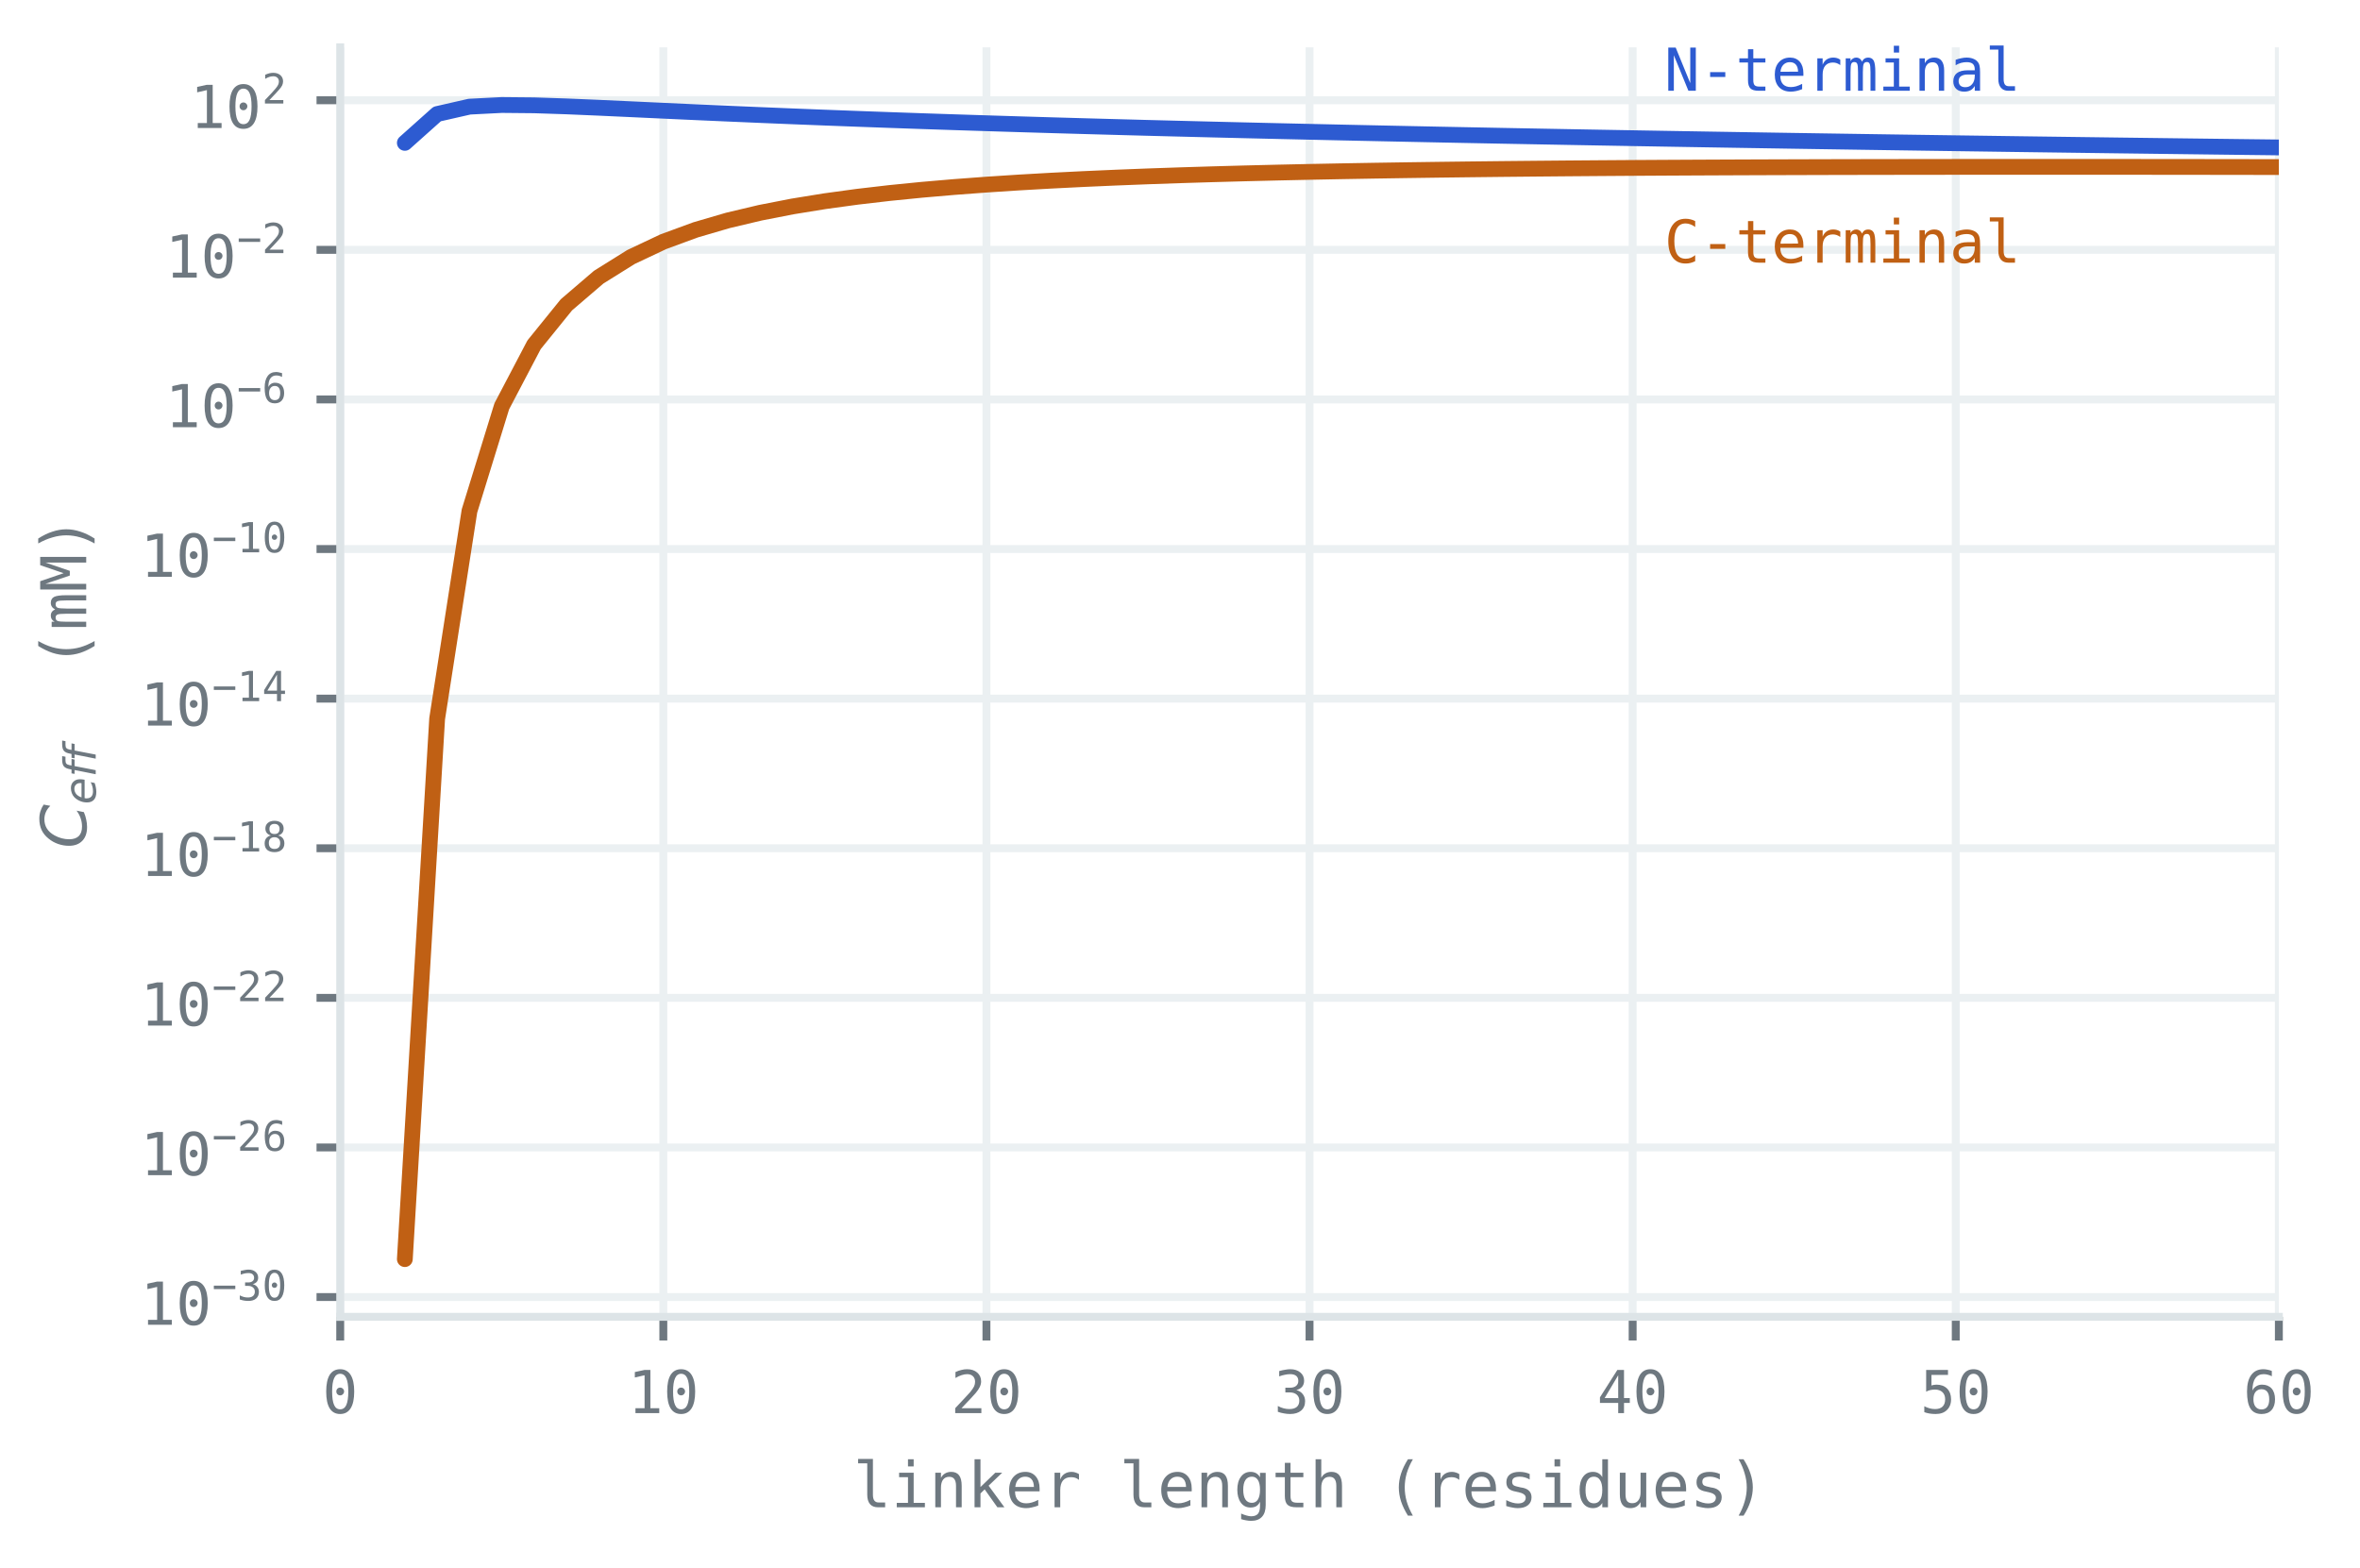
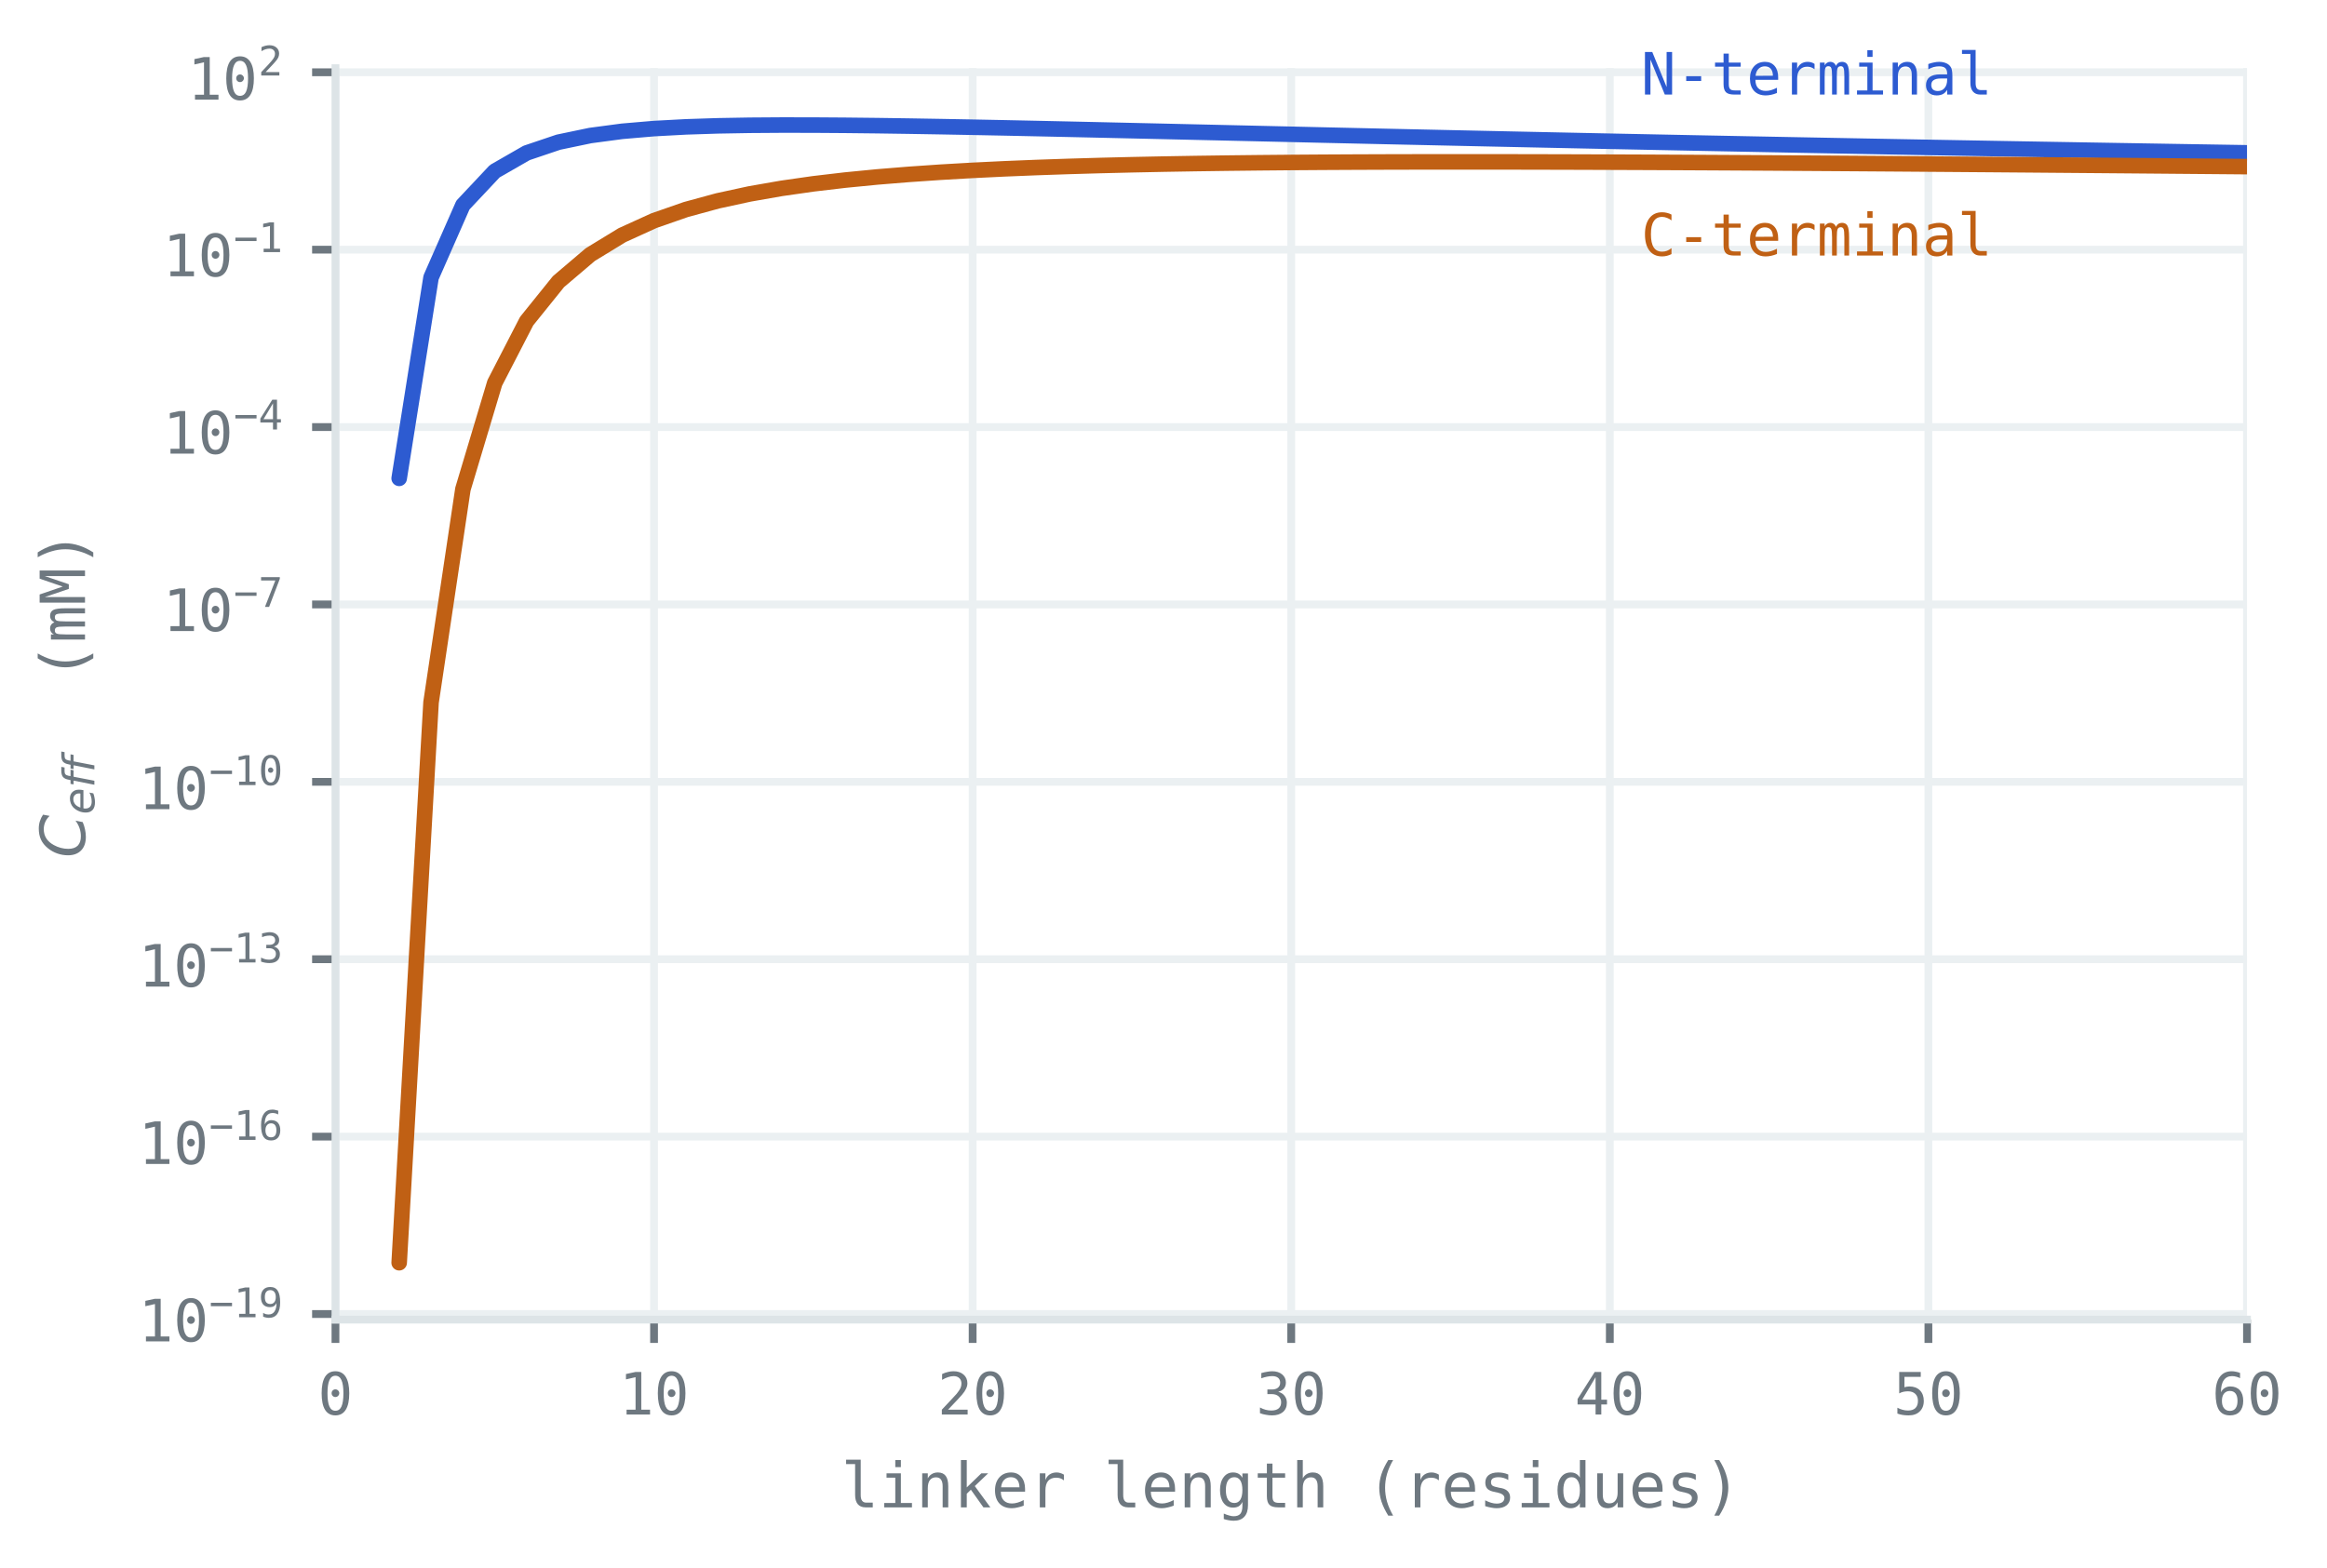
- <svg xmlns="http://www.w3.org/2000/svg" xmlns:xlink="http://www.w3.org/1999/xlink" width="298.882pt" height="198.57pt" viewBox="0 0 298.882 198.57" version="1.1">
+ <svg xmlns="http://www.w3.org/2000/svg" xmlns:xlink="http://www.w3.org/1999/xlink" width="298.882pt" height="201.337pt" viewBox="0 0 298.882 201.337" version="1.1">
  <defs>
    <style type="text/css">*{stroke-linejoin: round; stroke-linecap: butt}</style>
  </defs>
  <g id="figure_1">
    <g id="patch_1">
-       <path d="M 0 198.57  L 298.882 198.57  L 298.882 0  L 0 0  L 0 198.57  z " style="fill: none" />
+       <path d="M 0 201.337  L 298.882 201.337  L 298.882 0  L 0 0  L 0 201.337  z " style="fill: none" />
    </g>
    <g id="axes_1">
      <g id="patch_2">
-         <path d="M 43.087 166.767  L 288.607 166.767  L 288.607 5.991  L 43.087 5.991  L 43.087 166.767  z " style="fill: none" />
+         <path d="M 43.087 169.534  L 288.607 169.534  L 288.607 8.758  L 43.087 8.758  L 43.087 169.534  z " style="fill: none" />
      </g>
      <g id="matplotlib.axis_1">
        <g id="xtick_1">
          <g id="line2d_1">
-             <path d="M 43.087 166.767  L 43.087 5.991  " clip-path="url(#pa9500c441f)" style="fill: none; stroke: #ebf0f2; stroke-linecap: square" />
+             <path d="M 43.087 169.534  L 43.087 8.758  " clip-path="url(#p73db5dea9f)" style="fill: none; stroke: #ebf0f2; stroke-linecap: square" />
          </g>
          <g id="line2d_2">
            <defs>
-               <path id="m2572357fc3" d="M 0 0  L 0 3  " style="stroke: #6e7880" />
+               <path id="m69d09f3521" d="M 0 0  L 0 3  " style="stroke: #6e7880" />
            </defs>
            <g>
-               <use xlink:href="#m2572357fc3" x="43.087" y="166.767" style="fill: #6e7880; stroke: #6e7880" />
+               <use xlink:href="#m69d09f3521" x="43.087" y="169.534" style="fill: #6e7880; stroke: #6e7880" />
            </g>
          </g>
          <g id="text_1">
-             <text style="font-size: 7.5px; font-family: 'DejaVu Sans Mono', 'SF Mono', 'Menlo', 'Consolas', 'Bitstream Vera Sans Mono', 'Computer Modern Typewriter', 'Andale Mono', 'Nimbus Mono L', 'Courier New', 'Courier', 'Fixed', 'Terminal', monospace; text-anchor: middle; fill: #6e7880" x="43.087" y="178.965" transform="rotate(-0 43.08687 178.9651)">0</text>
+             <text style="font-size: 7.5px; font-family: 'DejaVu Sans Mono', 'SF Mono', 'Menlo', 'Consolas', 'Bitstream Vera Sans Mono', 'Computer Modern Typewriter', 'Andale Mono', 'Nimbus Mono L', 'Courier New', 'Courier', 'Fixed', 'Terminal', monospace; text-anchor: middle; fill: #6e7880" x="43.087" y="181.732" transform="rotate(-0 43.08687 181.7323)">0</text>
          </g>
        </g>
        <g id="xtick_2">
          <g id="line2d_3">
-             <path d="M 84.007 166.767  L 84.007 5.991  " clip-path="url(#pa9500c441f)" style="fill: none; stroke: #ebf0f2; stroke-linecap: square" />
+             <path d="M 84.007 169.534  L 84.007 8.758  " clip-path="url(#p73db5dea9f)" style="fill: none; stroke: #ebf0f2; stroke-linecap: square" />
          </g>
          <g id="line2d_4">
            <g>
-               <use xlink:href="#m2572357fc3" x="84.007" y="166.767" style="fill: #6e7880; stroke: #6e7880" />
+               <use xlink:href="#m69d09f3521" x="84.007" y="169.534" style="fill: #6e7880; stroke: #6e7880" />
            </g>
          </g>
          <g id="text_2">
-             <text style="font-size: 7.5px; font-family: 'DejaVu Sans Mono', 'SF Mono', 'Menlo', 'Consolas', 'Bitstream Vera Sans Mono', 'Computer Modern Typewriter', 'Andale Mono', 'Nimbus Mono L', 'Courier New', 'Courier', 'Fixed', 'Terminal', monospace; text-anchor: middle; fill: #6e7880" x="84.007" y="178.965" transform="rotate(-0 84.00687 178.9651)">10</text>
+             <text style="font-size: 7.5px; font-family: 'DejaVu Sans Mono', 'SF Mono', 'Menlo', 'Consolas', 'Bitstream Vera Sans Mono', 'Computer Modern Typewriter', 'Andale Mono', 'Nimbus Mono L', 'Courier New', 'Courier', 'Fixed', 'Terminal', monospace; text-anchor: middle; fill: #6e7880" x="84.007" y="181.732" transform="rotate(-0 84.00687 181.7323)">10</text>
          </g>
        </g>
        <g id="xtick_3">
          <g id="line2d_5">
-             <path d="M 124.927 166.767  L 124.927 5.991  " clip-path="url(#pa9500c441f)" style="fill: none; stroke: #ebf0f2; stroke-linecap: square" />
+             <path d="M 124.927 169.534  L 124.927 8.758  " clip-path="url(#p73db5dea9f)" style="fill: none; stroke: #ebf0f2; stroke-linecap: square" />
          </g>
          <g id="line2d_6">
            <g>
-               <use xlink:href="#m2572357fc3" x="124.927" y="166.767" style="fill: #6e7880; stroke: #6e7880" />
+               <use xlink:href="#m69d09f3521" x="124.927" y="169.534" style="fill: #6e7880; stroke: #6e7880" />
            </g>
          </g>
          <g id="text_3">
-             <text style="font-size: 7.5px; font-family: 'DejaVu Sans Mono', 'SF Mono', 'Menlo', 'Consolas', 'Bitstream Vera Sans Mono', 'Computer Modern Typewriter', 'Andale Mono', 'Nimbus Mono L', 'Courier New', 'Courier', 'Fixed', 'Terminal', monospace; text-anchor: middle; fill: #6e7880" x="124.927" y="178.965" transform="rotate(-0 124.9269 178.9651)">20</text>
+             <text style="font-size: 7.5px; font-family: 'DejaVu Sans Mono', 'SF Mono', 'Menlo', 'Consolas', 'Bitstream Vera Sans Mono', 'Computer Modern Typewriter', 'Andale Mono', 'Nimbus Mono L', 'Courier New', 'Courier', 'Fixed', 'Terminal', monospace; text-anchor: middle; fill: #6e7880" x="124.927" y="181.732" transform="rotate(-0 124.9269 181.7323)">20</text>
          </g>
        </g>
        <g id="xtick_4">
          <g id="line2d_7">
-             <path d="M 165.847 166.767  L 165.847 5.991  " clip-path="url(#pa9500c441f)" style="fill: none; stroke: #ebf0f2; stroke-linecap: square" />
+             <path d="M 165.847 169.534  L 165.847 8.758  " clip-path="url(#p73db5dea9f)" style="fill: none; stroke: #ebf0f2; stroke-linecap: square" />
          </g>
          <g id="line2d_8">
            <g>
-               <use xlink:href="#m2572357fc3" x="165.847" y="166.767" style="fill: #6e7880; stroke: #6e7880" />
+               <use xlink:href="#m69d09f3521" x="165.847" y="169.534" style="fill: #6e7880; stroke: #6e7880" />
            </g>
          </g>
          <g id="text_4">
-             <text style="font-size: 7.5px; font-family: 'DejaVu Sans Mono', 'SF Mono', 'Menlo', 'Consolas', 'Bitstream Vera Sans Mono', 'Computer Modern Typewriter', 'Andale Mono', 'Nimbus Mono L', 'Courier New', 'Courier', 'Fixed', 'Terminal', monospace; text-anchor: middle; fill: #6e7880" x="165.847" y="178.965" transform="rotate(-0 165.8469 178.9651)">30</text>
+             <text style="font-size: 7.5px; font-family: 'DejaVu Sans Mono', 'SF Mono', 'Menlo', 'Consolas', 'Bitstream Vera Sans Mono', 'Computer Modern Typewriter', 'Andale Mono', 'Nimbus Mono L', 'Courier New', 'Courier', 'Fixed', 'Terminal', monospace; text-anchor: middle; fill: #6e7880" x="165.847" y="181.732" transform="rotate(-0 165.8469 181.7323)">30</text>
          </g>
        </g>
        <g id="xtick_5">
          <g id="line2d_9">
-             <path d="M 206.767 166.767  L 206.767 5.991  " clip-path="url(#pa9500c441f)" style="fill: none; stroke: #ebf0f2; stroke-linecap: square" />
+             <path d="M 206.767 169.534  L 206.767 8.758  " clip-path="url(#p73db5dea9f)" style="fill: none; stroke: #ebf0f2; stroke-linecap: square" />
          </g>
          <g id="line2d_10">
            <g>
-               <use xlink:href="#m2572357fc3" x="206.767" y="166.767" style="fill: #6e7880; stroke: #6e7880" />
+               <use xlink:href="#m69d09f3521" x="206.767" y="169.534" style="fill: #6e7880; stroke: #6e7880" />
            </g>
          </g>
          <g id="text_5">
-             <text style="font-size: 7.5px; font-family: 'DejaVu Sans Mono', 'SF Mono', 'Menlo', 'Consolas', 'Bitstream Vera Sans Mono', 'Computer Modern Typewriter', 'Andale Mono', 'Nimbus Mono L', 'Courier New', 'Courier', 'Fixed', 'Terminal', monospace; text-anchor: middle; fill: #6e7880" x="206.767" y="178.965" transform="rotate(-0 206.7669 178.9651)">40</text>
+             <text style="font-size: 7.5px; font-family: 'DejaVu Sans Mono', 'SF Mono', 'Menlo', 'Consolas', 'Bitstream Vera Sans Mono', 'Computer Modern Typewriter', 'Andale Mono', 'Nimbus Mono L', 'Courier New', 'Courier', 'Fixed', 'Terminal', monospace; text-anchor: middle; fill: #6e7880" x="206.767" y="181.732" transform="rotate(-0 206.7669 181.7323)">40</text>
          </g>
        </g>
        <g id="xtick_6">
          <g id="line2d_11">
-             <path d="M 247.687 166.767  L 247.687 5.991  " clip-path="url(#pa9500c441f)" style="fill: none; stroke: #ebf0f2; stroke-linecap: square" />
+             <path d="M 247.687 169.534  L 247.687 8.758  " clip-path="url(#p73db5dea9f)" style="fill: none; stroke: #ebf0f2; stroke-linecap: square" />
          </g>
          <g id="line2d_12">
            <g>
-               <use xlink:href="#m2572357fc3" x="247.687" y="166.767" style="fill: #6e7880; stroke: #6e7880" />
+               <use xlink:href="#m69d09f3521" x="247.687" y="169.534" style="fill: #6e7880; stroke: #6e7880" />
            </g>
          </g>
          <g id="text_6">
-             <text style="font-size: 7.5px; font-family: 'DejaVu Sans Mono', 'SF Mono', 'Menlo', 'Consolas', 'Bitstream Vera Sans Mono', 'Computer Modern Typewriter', 'Andale Mono', 'Nimbus Mono L', 'Courier New', 'Courier', 'Fixed', 'Terminal', monospace; text-anchor: middle; fill: #6e7880" x="247.687" y="178.965" transform="rotate(-0 247.6869 178.9651)">50</text>
+             <text style="font-size: 7.5px; font-family: 'DejaVu Sans Mono', 'SF Mono', 'Menlo', 'Consolas', 'Bitstream Vera Sans Mono', 'Computer Modern Typewriter', 'Andale Mono', 'Nimbus Mono L', 'Courier New', 'Courier', 'Fixed', 'Terminal', monospace; text-anchor: middle; fill: #6e7880" x="247.687" y="181.732" transform="rotate(-0 247.6869 181.7323)">50</text>
          </g>
        </g>
        <g id="xtick_7">
          <g id="line2d_13">
-             <path d="M 288.607 166.767  L 288.607 5.991  " clip-path="url(#pa9500c441f)" style="fill: none; stroke: #ebf0f2; stroke-linecap: square" />
+             <path d="M 288.607 169.534  L 288.607 8.758  " clip-path="url(#p73db5dea9f)" style="fill: none; stroke: #ebf0f2; stroke-linecap: square" />
          </g>
          <g id="line2d_14">
            <g>
-               <use xlink:href="#m2572357fc3" x="288.607" y="166.767" style="fill: #6e7880; stroke: #6e7880" />
+               <use xlink:href="#m69d09f3521" x="288.607" y="169.534" style="fill: #6e7880; stroke: #6e7880" />
            </g>
          </g>
          <g id="text_7">
-             <text style="font-size: 7.5px; font-family: 'DejaVu Sans Mono', 'SF Mono', 'Menlo', 'Consolas', 'Bitstream Vera Sans Mono', 'Computer Modern Typewriter', 'Andale Mono', 'Nimbus Mono L', 'Courier New', 'Courier', 'Fixed', 'Terminal', monospace; text-anchor: middle; fill: #6e7880" x="288.607" y="178.965" transform="rotate(-0 288.6069 178.9651)">60</text>
+             <text style="font-size: 7.5px; font-family: 'DejaVu Sans Mono', 'SF Mono', 'Menlo', 'Consolas', 'Bitstream Vera Sans Mono', 'Computer Modern Typewriter', 'Andale Mono', 'Nimbus Mono L', 'Courier New', 'Courier', 'Fixed', 'Terminal', monospace; text-anchor: middle; fill: #6e7880" x="288.607" y="181.732" transform="rotate(-0 288.6069 181.7323)">60</text>
          </g>
        </g>
        <g id="text_8">
-           <text style="font-size: 8px; font-family: 'DejaVu Sans Mono', 'SF Mono', 'Menlo', 'Consolas', 'Bitstream Vera Sans Mono', 'Computer Modern Typewriter', 'Andale Mono', 'Nimbus Mono L', 'Courier New', 'Courier', 'Fixed', 'Terminal', monospace; text-anchor: middle; fill: #6e7880" x="165.847" y="190.888" transform="rotate(-0 165.8469 190.8881)">linker length  (residues)</text>
+           <text style="font-size: 8px; font-family: 'DejaVu Sans Mono', 'SF Mono', 'Menlo', 'Consolas', 'Bitstream Vera Sans Mono', 'Computer Modern Typewriter', 'Andale Mono', 'Nimbus Mono L', 'Courier New', 'Courier', 'Fixed', 'Terminal', monospace; text-anchor: middle; fill: #6e7880" x="165.847" y="193.655" transform="rotate(-0 165.8469 193.6553)">linker length  (residues)</text>
        </g>
      </g>
      <g id="matplotlib.axis_2">
        <g id="ytick_1">
          <g id="line2d_15">
-             <path d="M 43.087 164.262  L 288.607 164.262  " clip-path="url(#pa9500c441f)" style="fill: none; stroke: #ebf0f2; stroke-linecap: square" />
+             <path d="M 43.087 168.816  L 288.607 168.816  " clip-path="url(#p73db5dea9f)" style="fill: none; stroke: #ebf0f2; stroke-linecap: square" />
          </g>
          <g id="line2d_16">
            <defs>
-               <path id="m99bec2c1ed" d="M 0 0  L -3 0  " style="stroke: #6e7880" />
+               <path id="m66025a706a" d="M 0 0  L -3 0  " style="stroke: #6e7880" />
            </defs>
            <g>
-               <use xlink:href="#m99bec2c1ed" x="43.087" y="164.262" style="fill: #6e7880; stroke: #6e7880" />
+               <use xlink:href="#m66025a706a" x="43.087" y="168.816" style="fill: #6e7880; stroke: #6e7880" />
            </g>
          </g>
          <g id="text_9">
-             <g style="fill: #6e7880" transform="translate(17.76187 167.7866)">
+             <g style="fill: #6e7880" transform="translate(17.76187 172.341)">
              <text>
                <tspan x="0" y="-0.009" style="font-size: 7.5px; font-family: 'DejaVu Sans Mono'; fill: #6e7880">1</tspan>
                <tspan x="4.515" y="-0.009" style="font-size: 7.5px; font-family: 'DejaVu Sans Mono'; fill: #6e7880">0</tspan>
                <tspan x="9.103" y="-3.106" style="font-size: 5.25px; font-family: 'DejaVu Sans Mono'; fill: #6e7880">−</tspan>
-                 <tspan x="12.263" y="-3.106" style="font-size: 5.25px; font-family: 'DejaVu Sans Mono'; fill: #6e7880">3</tspan>
-                 <tspan x="15.424" y="-3.106" style="font-size: 5.25px; font-family: 'DejaVu Sans Mono'; fill: #6e7880">0</tspan>
+                 <tspan x="12.263" y="-3.106" style="font-size: 5.25px; font-family: 'DejaVu Sans Mono'; fill: #6e7880">1</tspan>
+                 <tspan x="15.424" y="-3.106" style="font-size: 5.25px; font-family: 'DejaVu Sans Mono'; fill: #6e7880">9</tspan>
              </text>
            </g>
          </g>
        </g>
        <g id="ytick_2">
          <g id="line2d_17">
-             <path d="M 43.087 145.316  L 288.607 145.316  " clip-path="url(#pa9500c441f)" style="fill: none; stroke: #ebf0f2; stroke-linecap: square" />
+             <path d="M 43.087 146.026  L 288.607 146.026  " clip-path="url(#p73db5dea9f)" style="fill: none; stroke: #ebf0f2; stroke-linecap: square" />
          </g>
          <g id="line2d_18">
            <g>
-               <use xlink:href="#m99bec2c1ed" x="43.087" y="145.316" style="fill: #6e7880; stroke: #6e7880" />
+               <use xlink:href="#m66025a706a" x="43.087" y="146.026" style="fill: #6e7880; stroke: #6e7880" />
            </g>
          </g>
          <g id="text_10">
-             <g style="fill: #6e7880" transform="translate(17.76187 148.8409)">
+             <g style="fill: #6e7880" transform="translate(17.76187 149.5509)">
              <text>
                <tspan x="0" y="-0.009" style="font-size: 7.5px; font-family: 'DejaVu Sans Mono'; fill: #6e7880">1</tspan>
                <tspan x="4.515" y="-0.009" style="font-size: 7.5px; font-family: 'DejaVu Sans Mono'; fill: #6e7880">0</tspan>
                <tspan x="9.103" y="-3.106" style="font-size: 5.25px; font-family: 'DejaVu Sans Mono'; fill: #6e7880">−</tspan>
-                 <tspan x="12.263" y="-3.106" style="font-size: 5.25px; font-family: 'DejaVu Sans Mono'; fill: #6e7880">2</tspan>
+                 <tspan x="12.263" y="-3.106" style="font-size: 5.25px; font-family: 'DejaVu Sans Mono'; fill: #6e7880">1</tspan>
                <tspan x="15.424" y="-3.106" style="font-size: 5.25px; font-family: 'DejaVu Sans Mono'; fill: #6e7880">6</tspan>
              </text>
            </g>
          </g>
        </g>
        <g id="ytick_3">
          <g id="line2d_19">
-             <path d="M 43.087 126.37  L 288.607 126.37  " clip-path="url(#pa9500c441f)" style="fill: none; stroke: #ebf0f2; stroke-linecap: square" />
+             <path d="M 43.087 123.236  L 288.607 123.236  " clip-path="url(#p73db5dea9f)" style="fill: none; stroke: #ebf0f2; stroke-linecap: square" />
          </g>
          <g id="line2d_20">
            <g>
-               <use xlink:href="#m99bec2c1ed" x="43.087" y="126.37" style="fill: #6e7880; stroke: #6e7880" />
+               <use xlink:href="#m66025a706a" x="43.087" y="123.236" style="fill: #6e7880; stroke: #6e7880" />
            </g>
          </g>
          <g id="text_11">
-             <g style="fill: #6e7880" transform="translate(17.76187 129.8952)">
+             <g style="fill: #6e7880" transform="translate(17.76187 126.7607)">
              <text>
                <tspan x="0" y="-0.009" style="font-size: 7.5px; font-family: 'DejaVu Sans Mono'; fill: #6e7880">1</tspan>
                <tspan x="4.515" y="-0.009" style="font-size: 7.5px; font-family: 'DejaVu Sans Mono'; fill: #6e7880">0</tspan>
                <tspan x="9.103" y="-3.106" style="font-size: 5.25px; font-family: 'DejaVu Sans Mono'; fill: #6e7880">−</tspan>
-                 <tspan x="12.263" y="-3.106" style="font-size: 5.25px; font-family: 'DejaVu Sans Mono'; fill: #6e7880">2</tspan>
-                 <tspan x="15.424" y="-3.106" style="font-size: 5.25px; font-family: 'DejaVu Sans Mono'; fill: #6e7880">2</tspan>
+                 <tspan x="12.263" y="-3.106" style="font-size: 5.25px; font-family: 'DejaVu Sans Mono'; fill: #6e7880">1</tspan>
+                 <tspan x="15.424" y="-3.106" style="font-size: 5.25px; font-family: 'DejaVu Sans Mono'; fill: #6e7880">3</tspan>
              </text>
            </g>
          </g>
        </g>
        <g id="ytick_4">
          <g id="line2d_21">
-             <path d="M 43.087 107.425  L 288.607 107.425  " clip-path="url(#pa9500c441f)" style="fill: none; stroke: #ebf0f2; stroke-linecap: square" />
+             <path d="M 43.087 100.446  L 288.607 100.446  " clip-path="url(#p73db5dea9f)" style="fill: none; stroke: #ebf0f2; stroke-linecap: square" />
          </g>
          <g id="line2d_22">
            <g>
-               <use xlink:href="#m99bec2c1ed" x="43.087" y="107.425" style="fill: #6e7880; stroke: #6e7880" />
+               <use xlink:href="#m66025a706a" x="43.087" y="100.446" style="fill: #6e7880; stroke: #6e7880" />
            </g>
          </g>
          <g id="text_12">
-             <g style="fill: #6e7880" transform="translate(17.76187 110.9495)">
+             <g style="fill: #6e7880" transform="translate(17.76187 103.9706)">
              <text>
                <tspan x="0" y="-0.009" style="font-size: 7.5px; font-family: 'DejaVu Sans Mono'; fill: #6e7880">1</tspan>
                <tspan x="4.515" y="-0.009" style="font-size: 7.5px; font-family: 'DejaVu Sans Mono'; fill: #6e7880">0</tspan>
                <tspan x="9.103" y="-3.106" style="font-size: 5.25px; font-family: 'DejaVu Sans Mono'; fill: #6e7880">−</tspan>
                <tspan x="12.263" y="-3.106" style="font-size: 5.25px; font-family: 'DejaVu Sans Mono'; fill: #6e7880">1</tspan>
-                 <tspan x="15.424" y="-3.106" style="font-size: 5.25px; font-family: 'DejaVu Sans Mono'; fill: #6e7880">8</tspan>
+                 <tspan x="15.424" y="-3.106" style="font-size: 5.25px; font-family: 'DejaVu Sans Mono'; fill: #6e7880">0</tspan>
              </text>
            </g>
          </g>
        </g>
        <g id="ytick_5">
          <g id="line2d_23">
-             <path d="M 43.087 88.479  L 288.607 88.479  " clip-path="url(#pa9500c441f)" style="fill: none; stroke: #ebf0f2; stroke-linecap: square" />
+             <path d="M 43.087 77.655  L 288.607 77.655  " clip-path="url(#p73db5dea9f)" style="fill: none; stroke: #ebf0f2; stroke-linecap: square" />
          </g>
          <g id="line2d_24">
            <g>
-               <use xlink:href="#m99bec2c1ed" x="43.087" y="88.479" style="fill: #6e7880; stroke: #6e7880" />
+               <use xlink:href="#m66025a706a" x="43.087" y="77.655" style="fill: #6e7880; stroke: #6e7880" />
            </g>
          </g>
          <g id="text_13">
-             <g style="fill: #6e7880" transform="translate(17.76187 91.96631)">
+             <g style="fill: #6e7880" transform="translate(20.91187 81.14294)">
+               <text>
+                 <tspan x="0" y="-0.074" style="font-size: 7.5px; font-family: 'DejaVu Sans Mono'; fill: #6e7880">1</tspan>
+                 <tspan x="4.515" y="-0.074" style="font-size: 7.5px; font-family: 'DejaVu Sans Mono'; fill: #6e7880">0</tspan>
+                 <tspan x="9.103" y="-3.172" style="font-size: 5.25px; font-family: 'DejaVu Sans Mono'; fill: #6e7880">−</tspan>
+                 <tspan x="12.263" y="-3.172" style="font-size: 5.25px; font-family: 'DejaVu Sans Mono'; fill: #6e7880">7</tspan>
+               </text>
+             </g>
+           </g>
+         </g>
+         <g id="ytick_6">
+           <g id="line2d_25">
+             <path d="M 43.087 54.865  L 288.607 54.865  " clip-path="url(#p73db5dea9f)" style="fill: none; stroke: #ebf0f2; stroke-linecap: square" />
+           </g>
+           <g id="line2d_26">
+             <g>
+               <use xlink:href="#m66025a706a" x="43.087" y="54.865" style="fill: #6e7880; stroke: #6e7880" />
+             </g>
+           </g>
+           <g id="text_14">
+             <g style="fill: #6e7880" transform="translate(20.91187 58.35279)">
+               <text>
+                 <tspan x="0" y="-0.074" style="font-size: 7.5px; font-family: 'DejaVu Sans Mono'; fill: #6e7880">1</tspan>
+                 <tspan x="4.515" y="-0.074" style="font-size: 7.5px; font-family: 'DejaVu Sans Mono'; fill: #6e7880">0</tspan>
+                 <tspan x="9.103" y="-3.172" style="font-size: 5.25px; font-family: 'DejaVu Sans Mono'; fill: #6e7880">−</tspan>
+                 <tspan x="12.263" y="-3.172" style="font-size: 5.25px; font-family: 'DejaVu Sans Mono'; fill: #6e7880">4</tspan>
+               </text>
+             </g>
+           </g>
+         </g>
+         <g id="ytick_7">
+           <g id="line2d_27">
+             <path d="M 43.087 32.075  L 288.607 32.075  " clip-path="url(#p73db5dea9f)" style="fill: none; stroke: #ebf0f2; stroke-linecap: square" />
+           </g>
+           <g id="line2d_28">
+             <g>
+               <use xlink:href="#m66025a706a" x="43.087" y="32.075" style="fill: #6e7880; stroke: #6e7880" />
+             </g>
+           </g>
+           <g id="text_15">
+             <g style="fill: #6e7880" transform="translate(20.91187 35.56265)">
              <text>
                <tspan x="0" y="-0.074" style="font-size: 7.5px; font-family: 'DejaVu Sans Mono'; fill: #6e7880">1</tspan>
                <tspan x="4.515" y="-0.074" style="font-size: 7.5px; font-family: 'DejaVu Sans Mono'; fill: #6e7880">0</tspan>
                <tspan x="9.103" y="-3.172" style="font-size: 5.25px; font-family: 'DejaVu Sans Mono'; fill: #6e7880">−</tspan>
                <tspan x="12.263" y="-3.172" style="font-size: 5.25px; font-family: 'DejaVu Sans Mono'; fill: #6e7880">1</tspan>
-                 <tspan x="15.424" y="-3.172" style="font-size: 5.25px; font-family: 'DejaVu Sans Mono'; fill: #6e7880">4</tspan>
-               </text>
-             </g>
-           </g>
-         </g>
-         <g id="ytick_6">
-           <g id="line2d_25">
-             <path d="M 43.087 69.533  L 288.607 69.533  " clip-path="url(#pa9500c441f)" style="fill: none; stroke: #ebf0f2; stroke-linecap: square" />
-           </g>
-           <g id="line2d_26">
-             <g>
-               <use xlink:href="#m99bec2c1ed" x="43.087" y="69.533" style="fill: #6e7880; stroke: #6e7880" />
-             </g>
-           </g>
-           <g id="text_14">
-             <g style="fill: #6e7880" transform="translate(17.76187 73.05811)">
-               <text>
-                 <tspan x="0" y="-0.009" style="font-size: 7.5px; font-family: 'DejaVu Sans Mono'; fill: #6e7880">1</tspan>
-                 <tspan x="4.515" y="-0.009" style="font-size: 7.5px; font-family: 'DejaVu Sans Mono'; fill: #6e7880">0</tspan>
-                 <tspan x="9.103" y="-3.106" style="font-size: 5.25px; font-family: 'DejaVu Sans Mono'; fill: #6e7880">−</tspan>
-                 <tspan x="12.263" y="-3.106" style="font-size: 5.25px; font-family: 'DejaVu Sans Mono'; fill: #6e7880">1</tspan>
-                 <tspan x="15.424" y="-3.106" style="font-size: 5.25px; font-family: 'DejaVu Sans Mono'; fill: #6e7880">0</tspan>
-               </text>
-             </g>
-           </g>
-         </g>
-         <g id="ytick_7">
-           <g id="line2d_27">
-             <path d="M 43.087 50.587  L 288.607 50.587  " clip-path="url(#pa9500c441f)" style="fill: none; stroke: #ebf0f2; stroke-linecap: square" />
-           </g>
-           <g id="line2d_28">
-             <g>
-               <use xlink:href="#m99bec2c1ed" x="43.087" y="50.587" style="fill: #6e7880; stroke: #6e7880" />
-             </g>
-           </g>
-           <g id="text_15">
-             <g style="fill: #6e7880" transform="translate(20.91187 54.1124)">
-               <text>
-                 <tspan x="0" y="-0.009" style="font-size: 7.5px; font-family: 'DejaVu Sans Mono'; fill: #6e7880">1</tspan>
-                 <tspan x="4.515" y="-0.009" style="font-size: 7.5px; font-family: 'DejaVu Sans Mono'; fill: #6e7880">0</tspan>
-                 <tspan x="9.103" y="-3.106" style="font-size: 5.25px; font-family: 'DejaVu Sans Mono'; fill: #6e7880">−</tspan>
-                 <tspan x="12.263" y="-3.106" style="font-size: 5.25px; font-family: 'DejaVu Sans Mono'; fill: #6e7880">6</tspan>
              </text>
            </g>
          </g>
        </g>
        <g id="ytick_8">
          <g id="line2d_29">
-             <path d="M 43.087 31.642  L 288.607 31.642  " clip-path="url(#pa9500c441f)" style="fill: none; stroke: #ebf0f2; stroke-linecap: square" />
+             <path d="M 43.087 9.285  L 288.607 9.285  " clip-path="url(#p73db5dea9f)" style="fill: none; stroke: #ebf0f2; stroke-linecap: square" />
          </g>
          <g id="line2d_30">
            <g>
-               <use xlink:href="#m99bec2c1ed" x="43.087" y="31.642" style="fill: #6e7880; stroke: #6e7880" />
+               <use xlink:href="#m66025a706a" x="43.087" y="9.285" style="fill: #6e7880; stroke: #6e7880" />
            </g>
          </g>
          <g id="text_16">
-             <g style="fill: #6e7880" transform="translate(20.91187 35.1667)">
-               <text>
-                 <tspan x="0" y="-0.009" style="font-size: 7.5px; font-family: 'DejaVu Sans Mono'; fill: #6e7880">1</tspan>
-                 <tspan x="4.515" y="-0.009" style="font-size: 7.5px; font-family: 'DejaVu Sans Mono'; fill: #6e7880">0</tspan>
-                 <tspan x="9.103" y="-3.106" style="font-size: 5.25px; font-family: 'DejaVu Sans Mono'; fill: #6e7880">−</tspan>
-                 <tspan x="12.263" y="-3.106" style="font-size: 5.25px; font-family: 'DejaVu Sans Mono'; fill: #6e7880">2</tspan>
-               </text>
-             </g>
-           </g>
-         </g>
-         <g id="ytick_9">
-           <g id="line2d_31">
-             <path d="M 43.087 12.696  L 288.607 12.696  " clip-path="url(#pa9500c441f)" style="fill: none; stroke: #ebf0f2; stroke-linecap: square" />
-           </g>
-           <g id="line2d_32">
-             <g>
-               <use xlink:href="#m99bec2c1ed" x="43.087" y="12.696" style="fill: #6e7880; stroke: #6e7880" />
-             </g>
-           </g>
-           <g id="text_17">
-             <g style="fill: #6e7880" transform="translate(24.06188 16.22099)">
+             <g style="fill: #6e7880" transform="translate(24.06188 12.81)">
              <text>
                <tspan x="0" y="-0.009" style="font-size: 7.5px; font-family: 'DejaVu Sans Mono'; fill: #6e7880">1</tspan>
                <tspan x="4.515" y="-0.009" style="font-size: 7.5px; font-family: 'DejaVu Sans Mono'; fill: #6e7880">0</tspan>
                <tspan x="9.103" y="-3.106" style="font-size: 5.25px; font-family: 'DejaVu Sans Mono'; fill: #6e7880">2</tspan>
              </text>
            </g>
          </g>
        </g>
-         <g id="text_18">
-           <g style="fill: #6e7880" transform="translate(11.84 107.4589) rotate(-90)">
+         <g id="text_17">
+           <g style="fill: #6e7880" transform="translate(11.84 110.226) rotate(-90)">
            <text>
              <tspan x="0" y="-0.922" style="font-style: oblique; font-size: 8px; font-family: 'DejaVu Sans'; fill: #6e7880">C</tspan>
              <tspan x="5.586" y="0.278" style="font-style: oblique; font-size: 5.6px; font-family: 'DejaVu Sans'; fill: #6e7880">e</tspan>
              <tspan x="9.031" y="0.278" style="font-style: oblique; font-size: 5.6px; font-family: 'DejaVu Sans'; fill: #6e7880">f</tspan>
              <tspan x="11.003" y="0.278" style="font-style: oblique; font-size: 5.6px; font-family: 'DejaVu Sans'; fill: #6e7880">f</tspan>
              <tspan x="13.193" y="-0.922" style="font-size: 8px; font-family: 'DejaVu Sans Mono'; fill: #6e7880"> </tspan>
              <tspan x="18.009" y="-0.922" style="font-size: 8px; font-family: 'DejaVu Sans Mono'; fill: #6e7880"> </tspan>
              <tspan x="22.826" y="-0.922" style="font-size: 8px; font-family: 'DejaVu Sans Mono'; fill: #6e7880">(</tspan>
              <tspan x="27.642" y="-0.922" style="font-size: 8px; font-family: 'DejaVu Sans Mono'; fill: #6e7880">m</tspan>
              <tspan x="32.459" y="-0.922" style="font-size: 8px; font-family: 'DejaVu Sans Mono'; fill: #6e7880">M</tspan>
              <tspan x="37.275" y="-0.922" style="font-size: 8px; font-family: 'DejaVu Sans Mono'; fill: #6e7880">)</tspan>
            </text>
          </g>
        </g>
      </g>
-       <g id="line2d_33">
-         <path d="M 51.271 18.093  L 55.363 14.439  L 59.455 13.508  L 63.547 13.299  L 67.639 13.337  L 71.731 13.472  L 75.823 13.646  L 79.915 13.833  L 84.007 14.023  L 88.099 14.21  L 92.191 14.391  L 96.283 14.566  L 100.375 14.734  L 104.467 14.895  L 108.559 15.049  L 112.651 15.197  L 116.743 15.34  L 120.835 15.476  L 124.927 15.607  L 129.019 15.733  L 133.111 15.855  L 137.203 15.972  L 141.295 16.085  L 145.387 16.195  L 149.479 16.3  L 153.571 16.403  L 157.663 16.502  L 161.755 16.598  L 165.847 16.691  L 169.939 16.782  L 174.031 16.87  L 178.123 16.956  L 182.215 17.04  L 186.307 17.121  L 190.399 17.2  L 194.491 17.277  L 198.583 17.353  L 202.675 17.427  L 206.767 17.499  L 210.859 17.569  L 214.951 17.638  L 219.043 17.705  L 223.135 17.771  L 227.227 17.836  L 231.319 17.899  L 235.411 17.961  L 239.503 18.022  L 243.595 18.081  L 247.687 18.14  L 251.779 18.197  L 255.871 18.254  L 259.963 18.309  L 264.055 18.363  L 268.147 18.417  L 272.239 18.469  L 276.331 18.521  L 280.423 18.572  L 284.515 18.622  L 288.607 18.671  " clip-path="url(#pa9500c441f)" style="fill: none; stroke: #2d5bd1; stroke-width: 2; stroke-linecap: round" />
-       </g>
-       <g id="line2d_34">
-         <path d="M 51.271 159.459  L 55.363 91.016  L 59.455 64.712  L 63.547 51.453  L 67.639 43.659  L 71.731 38.605  L 75.823 35.099  L 79.915 32.544  L 84.007 30.612  L 88.099 29.109  L 92.191 27.913  L 96.283 26.943  L 100.375 26.145  L 104.467 25.481  L 108.559 24.921  L 112.651 24.445  L 116.743 24.037  L 120.835 23.685  L 124.927 23.38  L 129.019 23.114  L 133.111 22.881  L 137.203 22.676  L 141.295 22.495  L 145.387 22.335  L 149.479 22.194  L 153.571 22.068  L 157.663 21.956  L 161.755 21.856  L 165.847 21.767  L 169.939 21.687  L 174.031 21.616  L 178.123 21.553  L 182.215 21.496  L 186.307 21.446  L 190.399 21.401  L 194.491 21.361  L 198.583 21.325  L 202.675 21.294  L 206.767 21.266  L 210.859 21.242  L 214.951 21.221  L 219.043 21.203  L 223.135 21.187  L 227.227 21.174  L 231.319 21.162  L 235.411 21.153  L 239.503 21.146  L 243.595 21.14  L 247.687 21.136  L 251.779 21.133  L 255.871 21.132  L 259.963 21.132  L 264.055 21.132  L 268.147 21.135  L 272.239 21.137  L 276.331 21.141  L 280.423 21.146  L 284.515 21.152  L 288.607 21.158  " clip-path="url(#pa9500c441f)" style="fill: none; stroke: #c06014; stroke-width: 2; stroke-linecap: round" />
+       <g id="line2d_31">
+         <path d="M 51.271 61.455  L 55.363 35.651  L 59.455 26.349  L 63.547 21.996  L 67.639 19.647  L 71.731 18.266  L 75.823 17.412  L 79.915 16.868  L 84.007 16.519  L 88.099 16.299  L 92.191 16.166  L 96.283 16.094  L 100.375 16.066  L 104.467 16.07  L 108.559 16.098  L 112.651 16.143  L 116.743 16.202  L 120.835 16.271  L 124.927 16.347  L 129.019 16.428  L 133.111 16.514  L 137.203 16.603  L 141.295 16.694  L 145.387 16.787  L 149.479 16.88  L 153.571 16.974  L 157.663 17.068  L 161.755 17.162  L 165.847 17.255  L 169.939 17.349  L 174.031 17.441  L 178.123 17.533  L 182.215 17.623  L 186.307 17.713  L 190.399 17.802  L 194.491 17.89  L 198.583 17.977  L 202.675 18.063  L 206.767 18.148  L 210.859 18.231  L 214.951 18.314  L 219.043 18.396  L 223.135 18.476  L 227.227 18.556  L 231.319 18.635  L 235.411 18.712  L 239.503 18.789  L 243.595 18.864  L 247.687 18.939  L 251.779 19.012  L 255.871 19.085  L 259.963 19.157  L 264.055 19.227  L 268.147 19.297  L 272.239 19.366  L 276.331 19.434  L 280.423 19.502  L 284.515 19.568  L 288.607 19.634  " clip-path="url(#p73db5dea9f)" style="fill: none; stroke: #2d5bd1; stroke-width: 2; stroke-linecap: round" />
+       </g>
+       <g id="line2d_32">
+         <path d="M 51.271 162.226  L 55.363 90.239  L 59.455 62.849  L 63.547 49.193  L 67.639 41.261  L 71.731 36.182  L 75.823 32.704  L 79.915 30.206  L 84.007 28.344  L 88.099 26.919  L 92.191 25.804  L 96.283 24.917  L 100.375 24.201  L 104.467 23.616  L 108.559 23.135  L 112.651 22.735  L 116.743 22.402  L 120.835 22.122  L 124.927 21.887  L 129.019 21.689  L 133.111 21.523  L 137.203 21.382  L 141.295 21.263  L 145.387 21.164  L 149.479 21.081  L 153.571 21.012  L 157.663 20.956  L 161.755 20.91  L 165.847 20.873  L 169.939 20.845  L 174.031 20.824  L 178.123 20.809  L 182.215 20.8  L 186.307 20.796  L 190.399 20.797  L 194.491 20.801  L 198.583 20.809  L 202.675 20.82  L 206.767 20.834  L 210.859 20.85  L 214.951 20.868  L 219.043 20.889  L 223.135 20.911  L 227.227 20.935  L 231.319 20.961  L 235.411 20.987  L 239.503 21.015  L 243.595 21.044  L 247.687 21.074  L 251.779 21.105  L 255.871 21.136  L 259.963 21.168  L 264.055 21.201  L 268.147 21.234  L 272.239 21.268  L 276.331 21.302  L 280.423 21.337  L 284.515 21.372  L 288.607 21.407  " clip-path="url(#p73db5dea9f)" style="fill: none; stroke: #c06014; stroke-width: 2; stroke-linecap: round" />
      </g>
      <g id="patch_3">
-         <path d="M 43.087 166.767  L 43.087 5.991  " style="fill: none; stroke: #dde4e7; stroke-linejoin: miter; stroke-linecap: square" />
+         <path d="M 43.087 169.534  L 43.087 8.758  " style="fill: none; stroke: #dde4e7; stroke-linejoin: miter; stroke-linecap: square" />
      </g>
      <g id="patch_4">
-         <path d="M 43.087 166.767  L 288.607 166.767  " style="fill: none; stroke: #dde4e7; stroke-linejoin: miter; stroke-linecap: square" />
+         <path d="M 43.087 169.534  L 288.607 169.534  " style="fill: none; stroke: #dde4e7; stroke-linejoin: miter; stroke-linecap: square" />
+       </g>
+       <g id="text_18">
+         <text style="font-size: 7.5px; font-family: 'DejaVu Sans Mono', 'SF Mono', 'Menlo', 'Consolas', 'Bitstream Vera Sans Mono', 'Computer Modern Typewriter', 'Andale Mono', 'Nimbus Mono L', 'Courier New', 'Courier', 'Fixed', 'Terminal', monospace; text-anchor: start; fill: #2d5bd1" x="210.767" y="12.148" transform="rotate(-0 210.7669 12.14772)">N-terminal</text>
      </g>
      <g id="text_19">
-         <text style="font-size: 7.5px; font-family: 'DejaVu Sans Mono', 'SF Mono', 'Menlo', 'Consolas', 'Bitstream Vera Sans Mono', 'Computer Modern Typewriter', 'Andale Mono', 'Nimbus Mono L', 'Courier New', 'Courier', 'Fixed', 'Terminal', monospace; text-anchor: start; fill: #2d5bd1" x="210.767" y="11.499" transform="rotate(-0 210.7669 11.49867)">N-terminal</text>
-       </g>
-       <g id="text_20">
-         <text style="font-size: 7.5px; font-family: 'DejaVu Sans Mono', 'SF Mono', 'Menlo', 'Consolas', 'Bitstream Vera Sans Mono', 'Computer Modern Typewriter', 'Andale Mono', 'Nimbus Mono L', 'Courier New', 'Courier', 'Fixed', 'Terminal', monospace; text-anchor: start; fill: #c06014" x="210.767" y="33.266" transform="rotate(-0 210.7669 33.26644)">C-terminal</text>
+         <text style="font-size: 7.5px; font-family: 'DejaVu Sans Mono', 'SF Mono', 'Menlo', 'Consolas', 'Bitstream Vera Sans Mono', 'Computer Modern Typewriter', 'Andale Mono', 'Nimbus Mono L', 'Courier New', 'Courier', 'Fixed', 'Terminal', monospace; text-anchor: start; fill: #c06014" x="210.767" y="32.834" transform="rotate(-0 210.7669 32.83354)">C-terminal</text>
      </g>
    </g>
  </g>
  <defs>
-     <clipPath id="pa9500c441f">
-       <rect x="43.087" y="5.991" width="245.52" height="160.776" />
+     <clipPath id="p73db5dea9f">
+       <rect x="43.087" y="8.758" width="245.52" height="160.776" />
    </clipPath>
  </defs>
</svg>
